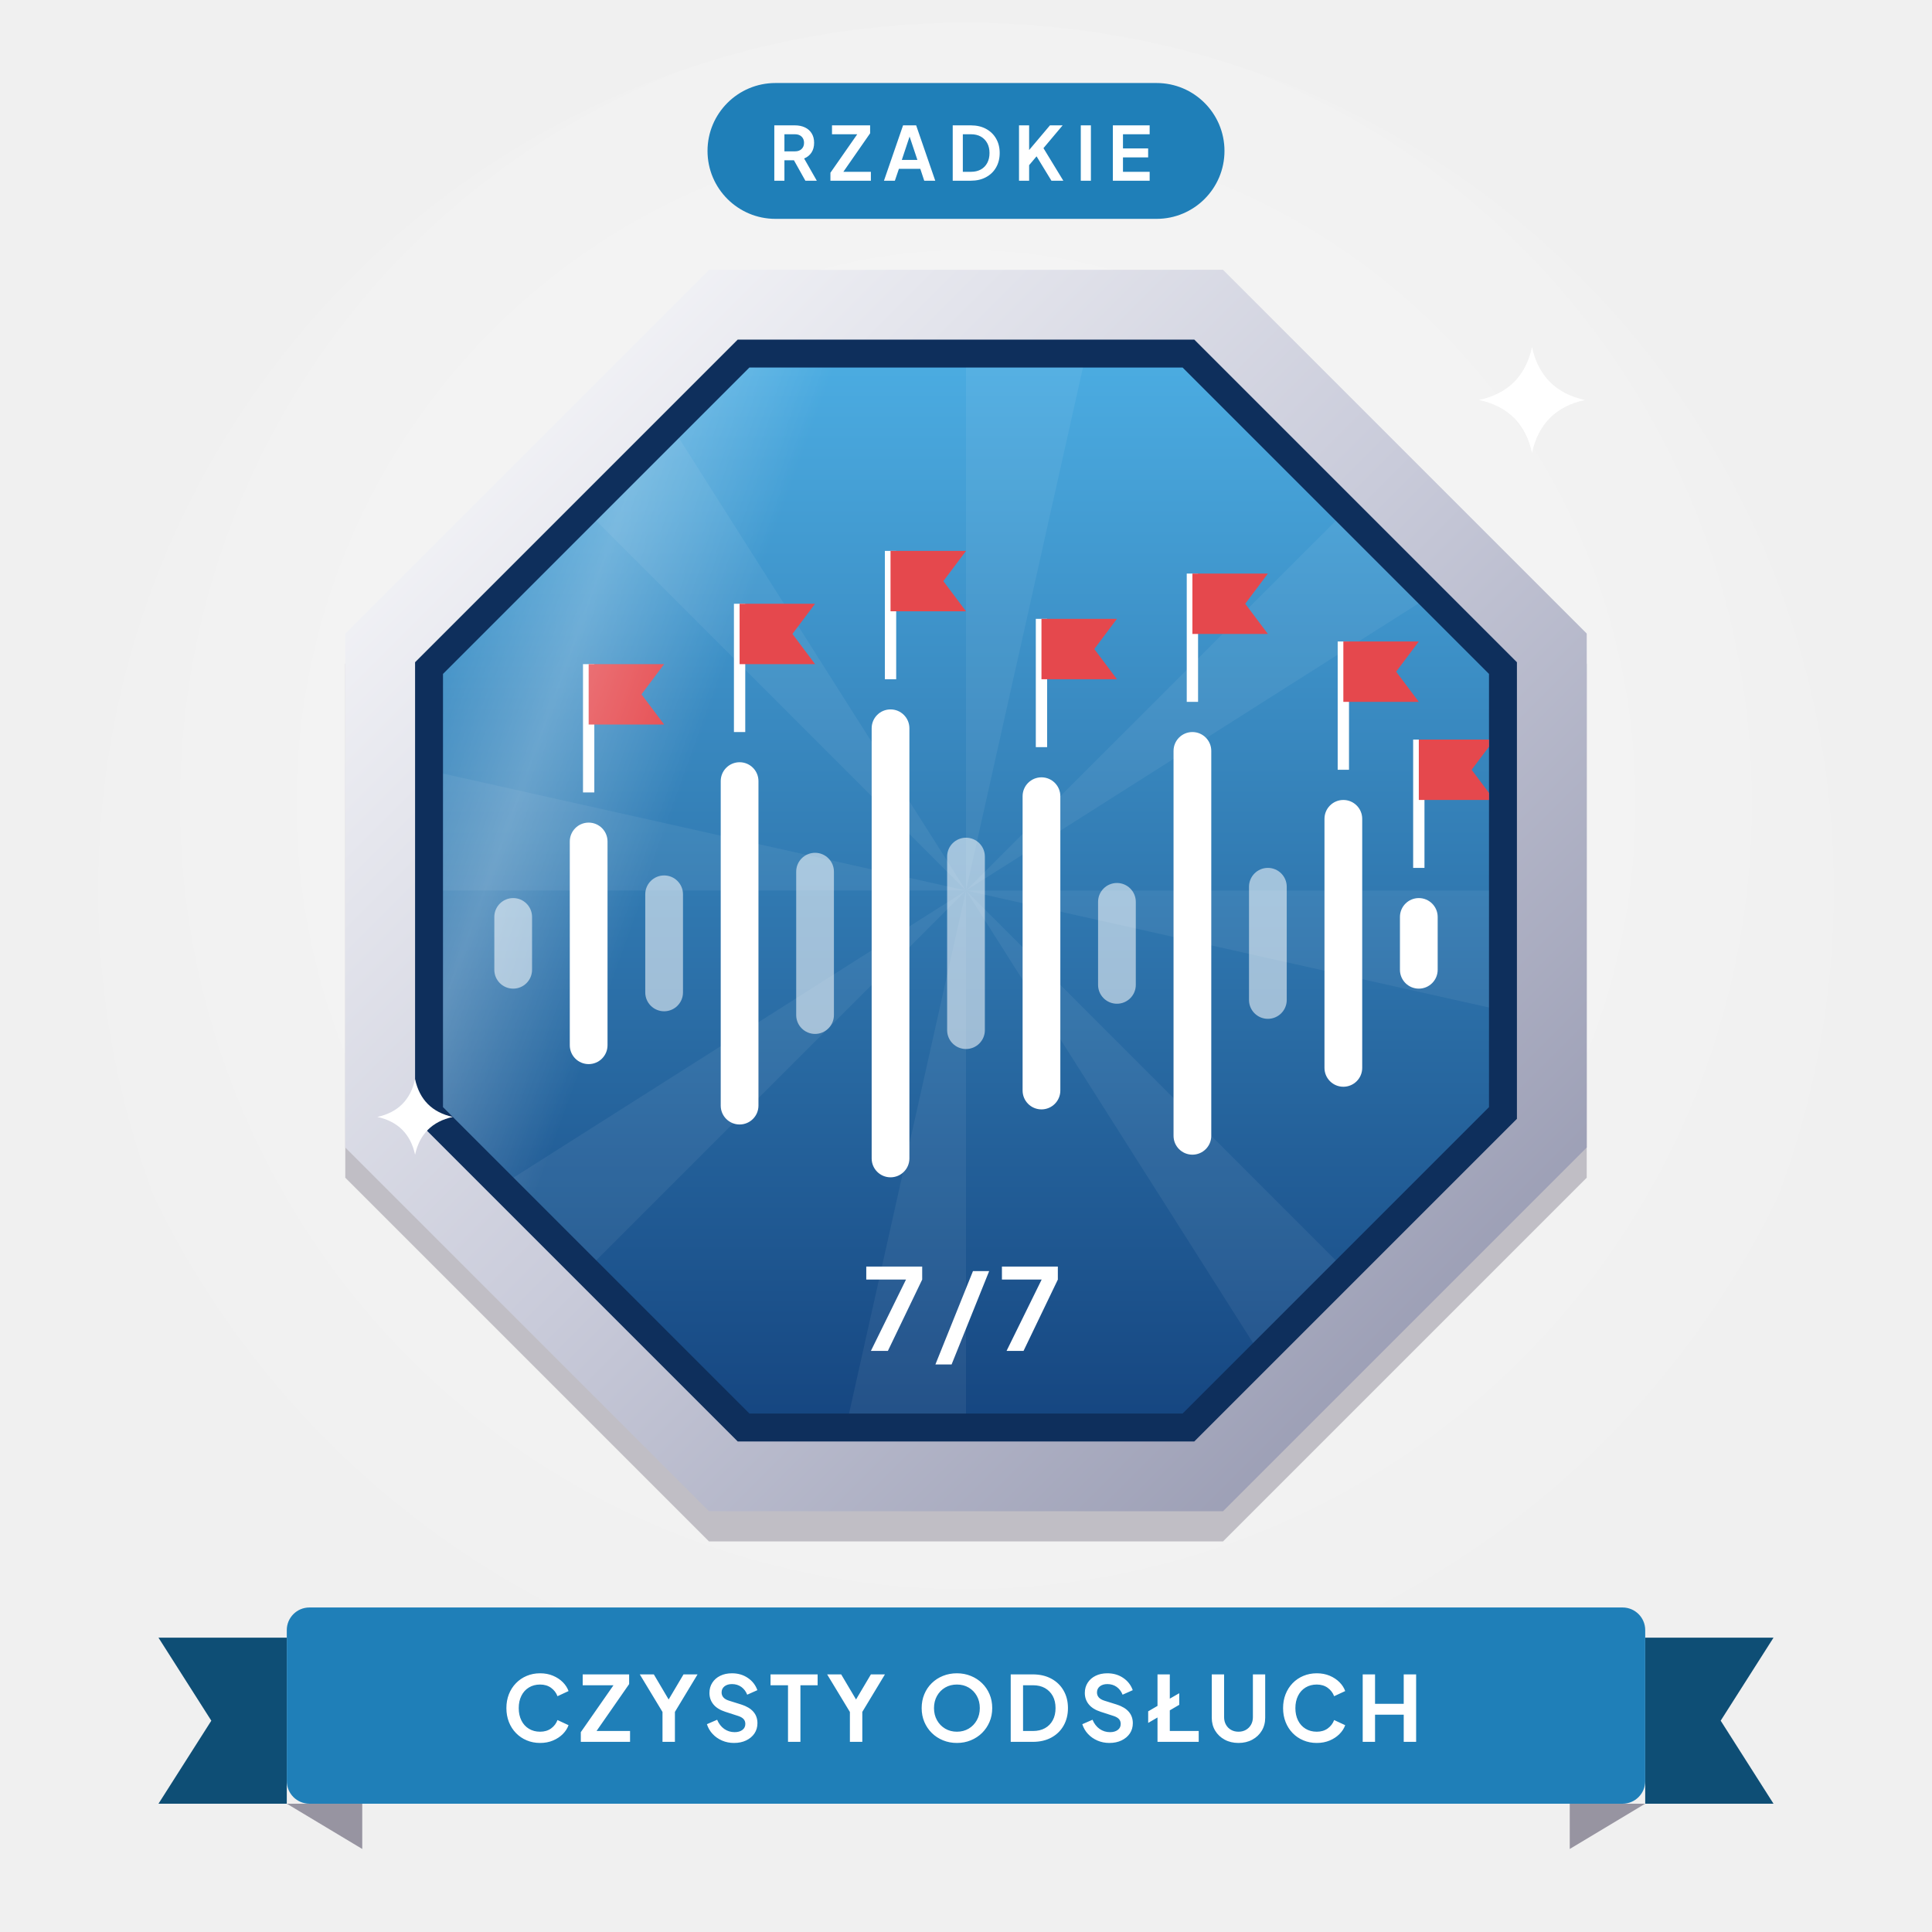
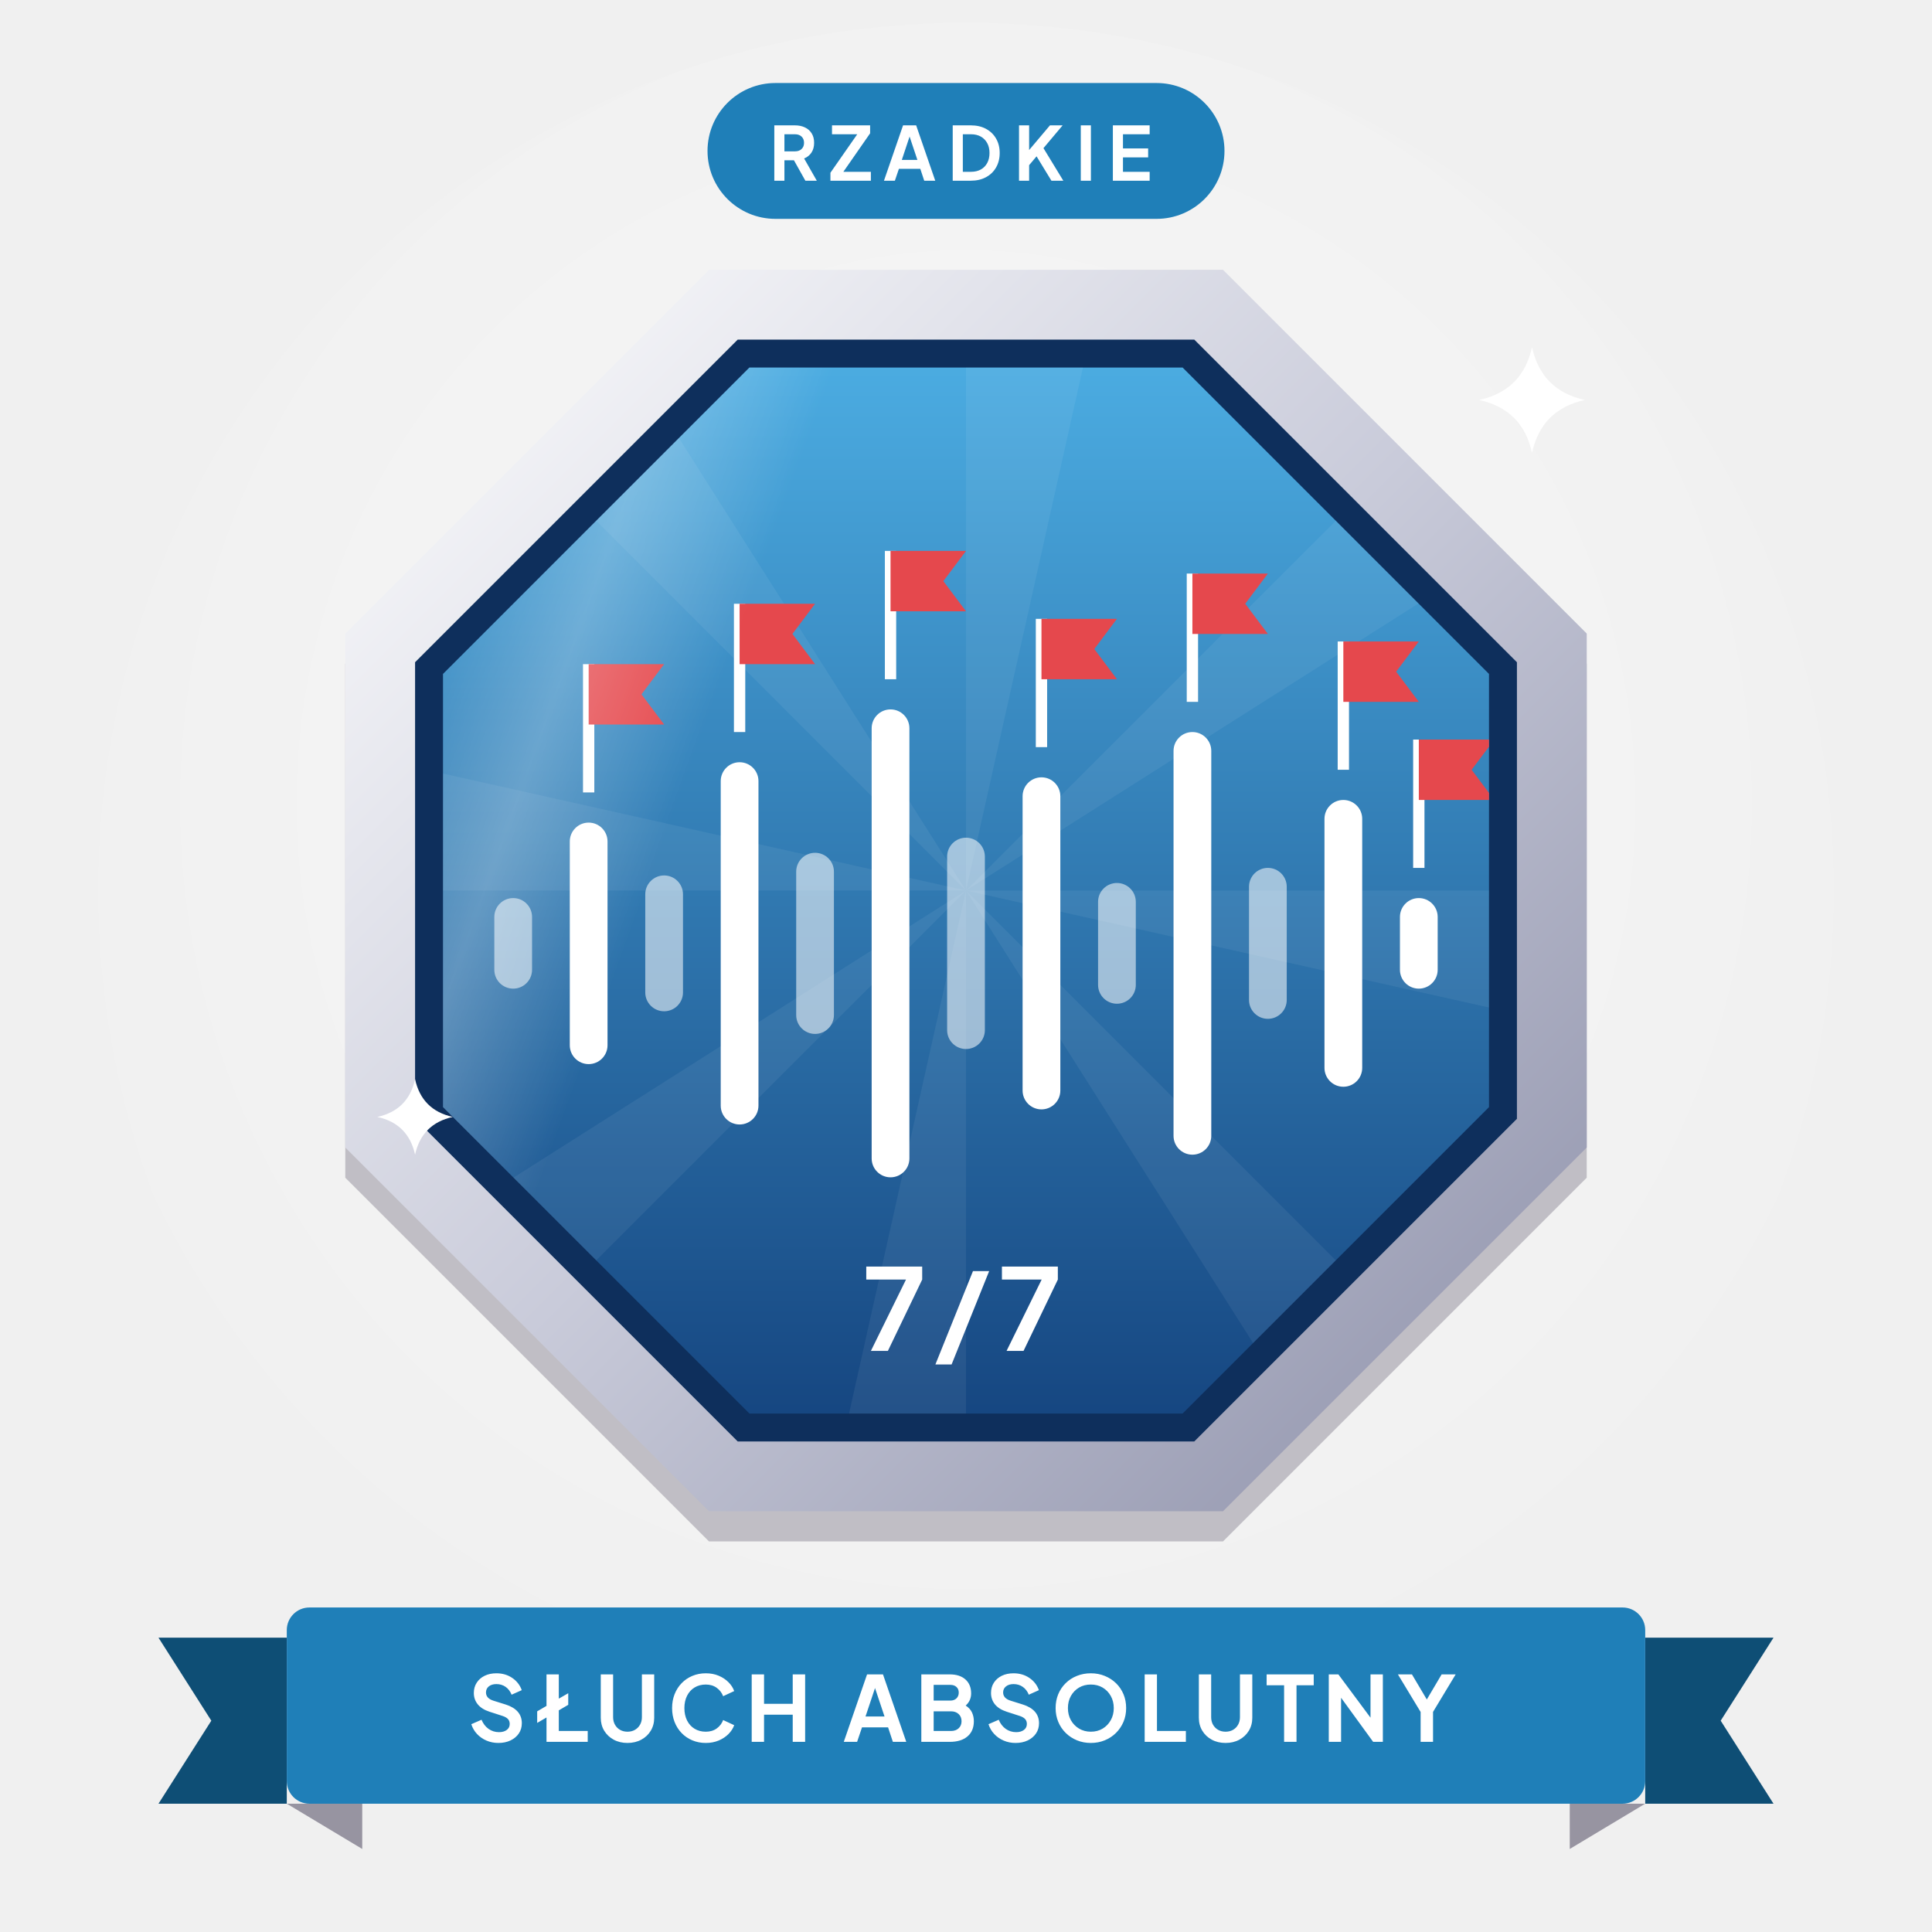
<svg xmlns="http://www.w3.org/2000/svg" id="static" viewBox="0 0 512 512" width="512" height="512">
  <style>
.a-blink{animation:a-blink 1.2s ease-in-out infinite}
.a-blink-slow{animation:a-blink 3s ease-in-out infinite}
.a-glow{animation:a-glow 5s ease-in-out infinite}
.a-pulse{animation:a-pulse 2.2s ease-in-out infinite}
.a-steam{animation:a-steam 2.8s ease-in-out infinite;transform-box:fill-box;transform-origin:center bottom}
.a-sway{animation:a-sway 6s ease-in-out infinite;transform-box:fill-box;transform-origin:center bottom}
.a-flutter{animation:a-flutter 4.5s ease-in-out infinite;transform-box:fill-box;transform-origin:center top}
.a-bounce{animation:a-bounce 2.6s ease-in-out infinite;transform-box:fill-box;transform-origin:center}
.a-ring{animation:a-ring 1.2s ease-in-out infinite;transform-box:fill-box;transform-origin:center}
.a-wave{animation:a-wave 1.2s ease-out infinite}
.a-grow{animation:a-grow .9s ease-in-out infinite;transform-box:fill-box;transform-origin:center}
.a-shimmer{animation:a-shimmer 3.5s ease-in-out infinite}
.d1{animation-delay:.35s}.d2{animation-delay:.7s}
@keyframes a-blink{0%,100%{opacity:1}50%{opacity:.2}}
@keyframes a-glow{0%,100%{opacity:1}50%{opacity:.65}}
@keyframes a-pulse{0%,100%{opacity:1}50%{opacity:.45}}
@keyframes a-steam{0%{opacity:0;transform:translateY(6px)}40%{opacity:.9}100%{opacity:0;transform:translateY(-10px)}}
@keyframes a-sway{0%,100%{transform:rotate(0)}50%{transform:rotate(1.6deg)}}
@keyframes a-flutter{0%,100%{transform:rotate(0)}50%{transform:rotate(-1.4deg)}}
@keyframes a-bounce{0%,70%,100%{transform:scale(1)}80%{transform:scale(1.18)}90%{transform:scale(.95)}}
@keyframes a-ring{0%,100%{transform:rotate(0)}10%{transform:rotate(-2.5deg)}20%{transform:rotate(2.5deg)}30%{transform:rotate(-2.5deg)}40%{transform:rotate(0)}}
@keyframes a-wave{0%{opacity:0}30%{opacity:1}100%{opacity:0}}
@keyframes a-grow{0%,100%{transform:scale(1)}50%{transform:scale(1.12)}}
@keyframes a-shimmer{0%,100%{opacity:.55}50%{opacity:1}}
@media (prefers-reduced-motion: reduce){*{animation:none!important}}
#static:target *{animation:none!important}
</style>
  <g id="item-odznaka" transform="translate(0 0) scale(1)">
    <defs>
      <linearGradient id="h-gold-odznaka" x1="0" y1="0" x2="1" y2="1">
        <stop offset="0" stop-color="#FFF1A8" />
        <stop offset="0.45" stop-color="#F2C94C" />
        <stop offset="0.7" stop-color="#C9962B" />
        <stop offset="1" stop-color="#FFE38A" />
      </linearGradient>
      <linearGradient id="h-silver-odznaka" x1="0" y1="0" x2="1" y2="1">
        <stop offset="0" stop-color="#FFFFFF" />
        <stop offset="0.5" stop-color="#C9CBDA" />
        <stop offset="1" stop-color="#8C8FA8" />
      </linearGradient>
      <linearGradient id="h-sapphire-odznaka" x1="0" y1="0" x2="0" y2="1">
        <stop offset="0" stop-color="#4FB3E8" />
        <stop offset="1" stop-color="#123F7A" />
      </linearGradient>
      <linearGradient id="h-enamel-odznaka" x1="0" y1="0" x2="0" y2="1">
        <stop offset="0" stop-color="#8A7BFF" />
        <stop offset="1" stop-color="#3F32B5" />
      </linearGradient>
      <linearGradient id="h-neon-odznaka" x1="0" y1="0" x2="0" y2="1">
        <stop offset="0" stop-color="#1B1236" />
        <stop offset="0.6" stop-color="#3B1D5E" />
        <stop offset="1" stop-color="#C2417A" />
      </linearGradient>
      <radialGradient id="h-glow-odznaka" cx="0.5" cy="0.45" r="0.55">
        <stop offset="0" stop-color="#FFFFFF" stop-opacity="0.55" />
        <stop offset="1" stop-color="#FFFFFF" stop-opacity="0" />
      </radialGradient>
      <linearGradient id="h-shine-odznaka" x1="0" y1="0" x2="1" y2="0">
        <stop offset="0" stop-color="#FFFFFF" stop-opacity="0" />
        <stop offset="0.5" stop-color="#FFFFFF" stop-opacity="0.5" />
        <stop offset="1" stop-color="#FFFFFF" stop-opacity="0" />
      </linearGradient>
      <clipPath id="h-oct-odznaka">
        <polygon points="394.6,293.4 313.4,374.6 198.6,374.6 117.4,293.4 117.4,178.6 198.6,97.4 313.4,97.4 394.6,178.6" />
      </clipPath>
      <clipPath id="h-hex-odznaka">
        <polygon points="392.8,315.0 256.0,394.0 119.2,315.0 119.2,157.0 256.0,78.0 392.8,157.0" />
      </clipPath>
      <clipPath id="h-sh-odznaka">
        <path d="M256 68 L402 118 V246 C402 346, 326 396, 256 426 C186 396, 110 346, 110 246 V118 Z" />
      </clipPath>
    </defs>
    <circle cx="256" cy="236" r="230" fill="url(#h-glow-odznaka)" />
    <polygon points="420.5,312.1 324.1,408.5 187.9,408.5 91.5,312.1 91.5,175.9 187.9,79.5 324.1,79.5 420.5,175.9" fill="#2B2440" opacity="0.25" />
    <polygon points="420.5,304.1 324.1,400.5 187.9,400.5 91.5,304.1 91.5,167.9 187.9,71.5 324.1,71.5 420.5,167.9" fill="url(#h-silver-odznaka)" />
    <polygon points="402.0,296.5 316.5,382.0 195.5,382.0 110.0,296.5 110.0,175.5 195.5,90.0 316.5,90.0 402.0,175.5" fill="#0E2F5C" />
    <g clip-path="url(#h-oct-odznaka)">
      <rect x="96" y="76" width="320" height="320" fill="url(#h-sapphire-odznaka)" />
      <path d="M256 236 L516 236 L509.733 292.74 Z" fill="#FFFFFF" opacity="0.06" />
      <path d="M256 236 L439.848 419.848 L395.296 455.538 Z" fill="#FFFFFF" opacity="0.06" />
      <path d="M256 236 L256 496 L199.26 489.733 Z" fill="#FFFFFF" opacity="0.06" />
      <path d="M256 236 L72.152 419.848 L36.462 375.296 Z" fill="#FFFFFF" opacity="0.06" />
      <path d="M256 236 L-4 236 L2.267 179.26 Z" fill="#FFFFFF" opacity="0.06" />
      <path d="M256 236 L72.152 52.152 L116.704 16.462 Z" fill="#FFFFFF" opacity="0.06" />
      <path d="M256 236 L256 -24 L312.74 -17.733 Z" fill="#FFFFFF" opacity="0.06" />
      <path d="M256 236 L439.848 52.152 L475.538 96.704 Z" fill="#FFFFFF" opacity="0.06" />
      <rect x="131" y="238" width="10" height="24" rx="5" fill="#FFFFFF" opacity="0.55" />
      <rect x="151" y="218" width="10" height="64" rx="5" fill="#FFFFFF" opacity="1" />
      <rect x="171" y="232" width="10" height="36" rx="5" fill="#FFFFFF" opacity="0.55" />
      <rect x="191" y="202" width="10" height="96" rx="5" fill="#FFFFFF" opacity="1" />
      <rect x="211" y="226" width="10" height="48" rx="5" fill="#FFFFFF" opacity="0.55" />
      <rect x="231" y="188" width="10" height="124" rx="5" fill="#FFFFFF" opacity="1" />
      <rect x="251" y="222" width="10" height="56" rx="5" fill="#FFFFFF" opacity="0.55" />
      <rect x="271" y="206" width="10" height="88" rx="5" fill="#FFFFFF" opacity="1" />
      <rect x="291" y="234" width="10" height="32" rx="5" fill="#FFFFFF" opacity="0.55" />
      <rect x="311" y="194" width="10" height="112" rx="5" fill="#FFFFFF" opacity="1" />
      <rect x="331" y="230" width="10" height="40" rx="5" fill="#FFFFFF" opacity="0.55" />
      <rect x="351" y="212" width="10" height="76" rx="5" fill="#FFFFFF" opacity="1" />
      <rect x="371" y="238" width="10" height="24" rx="5" fill="#FFFFFF" opacity="1" />
      <path d="M156 210 v-34" stroke="#FFFFFF" stroke-width="3" />
      <path d="M156 176 h20 l-6 8 l6 8 h-20 z" fill="#E5484D" />
      <path d="M196 194 v-34" stroke="#FFFFFF" stroke-width="3" />
      <path d="M196 160 h20 l-6 8 l6 8 h-20 z" fill="#E5484D" />
      <path d="M236 180 v-34" stroke="#FFFFFF" stroke-width="3" />
      <path d="M236 146 h20 l-6 8 l6 8 h-20 z" fill="#E5484D" />
      <path d="M276 198 v-34" stroke="#FFFFFF" stroke-width="3" />
      <path d="M276 164 h20 l-6 8 l6 8 h-20 z" fill="#E5484D" />
      <path d="M316 186 v-34" stroke="#FFFFFF" stroke-width="3" />
      <path d="M316 152 h20 l-6 8 l6 8 h-20 z" fill="#E5484D" />
      <path d="M356 204 v-34" stroke="#FFFFFF" stroke-width="3" />
      <path d="M356 170 h20 l-6 8 l6 8 h-20 z" fill="#E5484D" />
      <path d="M376 230 v-34" stroke="#FFFFFF" stroke-width="3" />
      <path d="M376 196 h20 l-6 8 l6 8 h-20 z" fill="#E5484D" />
      <path d="M235.30 358L230.80 358L240.10 339.10L229.57 339.10L229.57 335.65L244.39 335.65L244.39 339.10L235.30 358ZM252.18 361.60L247.89 361.60L257.85 336.85L262.14 336.85L252.18 361.60ZM271.25 358L266.75 358L276.05 339.10L265.52 339.10L265.52 335.65L280.34 335.65L280.34 339.10L271.25 358Z" fill="#FFFFFF" />
      <rect x="96" y="76" width="80" height="320" fill="url(#h-shine-odznaka)" transform="rotate(20 256 236)" opacity="0.5" />
    </g>
    <rect x="187.5" y="22" width="137" height="36" rx="18" fill="#1F7FB8" />
    <path d="M207.88 47.89L205.20 47.89L205.20 33.22L210.65 33.22Q212.15 33.22 213.30 33.76Q214.46 34.30 215.10 35.34Q215.75 36.37 215.75 37.85L215.75 37.85Q215.75 39.38 215.04 40.45Q214.32 41.51 213.10 42.00L213.10 42.00L216.46 47.89L213.43 47.89L210.40 42.47L207.88 42.47L207.88 47.89ZM207.88 35.58L207.88 40.11L210.69 40.11Q211.78 40.11 212.43 39.49Q213.08 38.87 213.08 37.85L213.08 37.85Q213.08 36.82 212.43 36.20Q211.78 35.58 210.69 35.58L210.69 35.58L207.88 35.58ZM230.79 47.89L220.07 47.89L220.07 45.78L227.18 35.58L220.49 35.58L220.49 33.22L230.59 33.22L230.59 35.33L223.50 45.53L230.79 45.53L230.79 47.89ZM237.15 47.89L234.26 47.89L239.32 33.22L242.79 33.22L247.85 47.89L244.93 47.89L243.89 44.74L238.22 44.74L237.15 47.89ZM241.05 36.19L238.99 42.38L243.12 42.38L241.05 36.19ZM257.27 47.89L252.48 47.89L252.48 33.22L257.27 33.22Q259.59 33.22 261.31 34.15Q263.04 35.09 263.98 36.74Q264.93 38.40 264.93 40.54L264.93 40.54Q264.93 42.69 263.98 44.36Q263.04 46.02 261.31 46.95Q259.59 47.89 257.27 47.89L257.27 47.89ZM255.16 35.58L255.16 45.53L257.33 45.53Q258.82 45.53 259.93 44.92Q261.03 44.31 261.63 43.18Q262.23 42.06 262.23 40.54L262.23 40.54Q262.23 39.03 261.62 37.92Q261.01 36.80 259.92 36.19Q258.82 35.58 257.33 35.58L257.33 35.58L255.16 35.58ZM272.73 47.89L270.05 47.89L270.05 33.22L272.73 33.22L272.73 39.76L278.25 33.22L281.61 33.22L276.53 39.26L281.79 47.89L278.64 47.89L274.70 41.43L272.73 43.77L272.73 47.89ZM289.10 47.89L286.42 47.89L286.42 33.22L289.10 33.22L289.10 47.89ZM304.67 47.89L294.92 47.89L294.92 33.22L304.67 33.22L304.67 35.58L297.60 35.58L297.60 39.34L304.27 39.34L304.27 41.71L297.60 41.71L297.60 45.53L304.67 45.53L304.67 47.89Z" fill="#FFFFFF" />
    <path d="M406 92 q2.52 11.48 14 14 q-11.48 2.52 -14 14 q-2.52 -11.48 -14 -14 q11.48 -2.52 14 -14 z" fill="#FFFFFF" />
    <path d="M110 286 q1.8 8.2 10 10 q-8.2 1.8 -10 10 q-1.8 -8.2 -10 -10 q8.2 -1.8 10 -10 z" fill="#FFFFFF" />
    <path d="M42 434 h34 v44 h-34 l14 -22 z" fill="#0E4E75" />
    <path d="M470 434 h-34 v44 h34 l-14 -22 z" fill="#0E4E75" />
    <rect x="76" y="426" width="360" height="52" rx="6" fill="#1F7FB8" />
    <path d="M76 478 l20 12 v-12 z M436 478 l-20 12 v-12 z" fill="#2B2440" opacity="0.45" />
-     <path d="M143.13 461.90L143.13 461.90Q141.21 461.90 139.58 461.21Q137.95 460.53 136.74 459.28Q135.52 458.03 134.86 456.34Q134.20 454.65 134.20 452.66L134.20 452.66Q134.20 450.67 134.86 448.99Q135.52 447.31 136.74 446.06Q137.95 444.81 139.58 444.13Q141.21 443.44 143.13 443.44L143.13 443.44Q145.03 443.44 146.56 444.09Q148.10 444.74 149.16 445.81Q150.21 446.87 150.67 448.15L150.67 448.15L147.74 449.51Q147.24 448.17 146.04 447.29Q144.84 446.42 143.13 446.42L143.13 446.42Q141.45 446.42 140.17 447.20Q138.88 447.98 138.18 449.39Q137.47 450.81 137.47 452.66L137.47 452.66Q137.47 454.53 138.18 455.95Q138.88 457.36 140.17 458.14Q141.45 458.92 143.13 458.92L143.13 458.92Q144.84 458.92 146.04 458.06Q147.24 457.19 147.74 455.83L147.74 455.83L150.67 457.19Q150.21 458.47 149.16 459.53Q148.10 460.60 146.56 461.25Q145.03 461.90 143.13 461.90ZM166.97 461.61L153.92 461.61L153.92 459.04L162.58 446.61L154.42 446.61L154.42 443.73L166.73 443.73L166.73 446.30L158.09 458.73L166.97 458.73L166.97 461.61ZM178.86 461.61L175.57 461.61L175.57 453.69L169.55 443.73L173.27 443.73L177.20 450.38L181.14 443.73L184.86 443.73L178.86 453.67L178.86 461.61ZM194.52 461.90L194.52 461.90Q192.81 461.90 191.36 461.27Q189.91 460.65 188.86 459.53Q187.82 458.42 187.34 456.93L187.34 456.93L190.05 455.75Q190.70 457.31 191.92 458.18Q193.15 459.04 194.68 459.04L194.68 459.04Q195.96 459.04 196.74 458.45Q197.52 457.87 197.52 456.86L197.52 456.86Q197.52 456.07 197.05 455.56Q196.58 455.06 195.64 454.75L195.64 454.75L192.21 453.64Q190.12 452.97 189.07 451.69Q188.01 450.40 188.01 448.65L188.01 448.65Q188.01 447.11 188.77 445.94Q189.52 444.76 190.87 444.10Q192.21 443.44 193.99 443.44L193.99 443.44Q196.39 443.44 198.19 444.67Q199.99 445.89 200.71 447.91L200.71 447.91L198.02 449.11Q197.49 447.79 196.44 447.04Q195.38 446.30 193.99 446.30L193.99 446.30Q192.74 446.30 191.98 446.91Q191.23 447.52 191.23 448.51L191.23 448.51Q191.23 450.07 193.17 450.69L193.17 450.69L196.46 451.72Q200.73 453.09 200.73 456.67L200.73 456.67Q200.73 458.20 199.94 459.38Q199.15 460.55 197.74 461.23Q196.34 461.90 194.52 461.90ZM212.12 461.61L208.83 461.61L208.83 446.61L204.20 446.61L204.20 443.73L216.68 443.73L216.68 446.61L212.12 446.61L212.12 461.61ZM228.52 461.61L225.23 461.61L225.23 453.69L219.20 443.73L222.92 443.73L226.86 450.38L230.80 443.73L234.52 443.73L228.52 453.67L228.52 461.61ZM253.59 461.90L253.59 461.90Q251.60 461.90 249.90 461.20Q248.21 460.51 246.94 459.26Q245.67 458.01 244.96 456.33Q244.25 454.65 244.25 452.66L244.25 452.66Q244.25 450.67 244.95 448.99Q245.64 447.31 246.92 446.06Q248.19 444.81 249.89 444.13Q251.60 443.44 253.59 443.44L253.59 443.44Q255.58 443.44 257.28 444.14Q258.99 444.83 260.26 446.07Q261.53 447.31 262.24 448.99Q262.95 450.67 262.95 452.66L262.95 452.66Q262.95 454.65 262.23 456.33Q261.51 458.01 260.24 459.26Q258.96 460.51 257.27 461.20Q255.58 461.90 253.59 461.90ZM253.59 458.92L253.59 458.92Q255.34 458.92 256.71 458.11Q258.08 457.29 258.87 455.87Q259.66 454.46 259.66 452.66L259.66 452.66Q259.66 450.86 258.87 449.44Q258.08 448.03 256.71 447.22Q255.34 446.42 253.59 446.42L253.59 446.42Q251.84 446.42 250.47 447.22Q249.10 448.03 248.31 449.44Q247.52 450.86 247.52 452.66L247.52 452.66Q247.52 454.46 248.31 455.87Q249.10 457.29 250.48 458.11Q251.86 458.92 253.59 458.92ZM273.68 461.61L267.85 461.61L267.85 443.73L273.68 443.73Q276.52 443.73 278.62 444.87Q280.72 446.01 281.87 448.03Q283.02 450.04 283.02 452.66L283.02 452.66Q283.02 455.27 281.87 457.30Q280.72 459.33 278.62 460.47Q276.52 461.61 273.68 461.61L273.68 461.61ZM271.12 446.61L271.12 458.73L273.76 458.73Q275.58 458.73 276.92 457.99Q278.27 457.24 279 455.87Q279.73 454.51 279.73 452.66L279.73 452.66Q279.73 450.81 278.99 449.45Q278.24 448.10 276.91 447.35Q275.58 446.61 273.76 446.61L273.76 446.61L271.12 446.61ZM294.00 461.90L294.00 461.90Q292.29 461.90 290.84 461.27Q289.39 460.65 288.34 459.53Q287.30 458.42 286.82 456.93L286.82 456.93L289.53 455.75Q290.18 457.31 291.40 458.18Q292.63 459.04 294.16 459.04L294.16 459.04Q295.44 459.04 296.22 458.45Q297.00 457.87 297.00 456.86L297.00 456.86Q297.00 456.07 296.53 455.56Q296.06 455.06 295.12 454.75L295.12 454.75L291.69 453.64Q289.60 452.97 288.55 451.69Q287.49 450.40 287.49 448.65L287.49 448.65Q287.49 447.11 288.25 445.94Q289.00 444.76 290.35 444.10Q291.69 443.44 293.47 443.44L293.47 443.44Q295.87 443.44 297.67 444.67Q299.47 445.89 300.19 447.91L300.19 447.91L297.50 449.11Q296.97 447.79 295.92 447.04Q294.86 446.30 293.47 446.30L293.47 446.30Q292.22 446.30 291.46 446.91Q290.71 447.52 290.71 448.51L290.71 448.51Q290.71 450.07 292.65 450.69L292.65 450.69L295.94 451.72Q300.21 453.09 300.21 456.67L300.21 456.67Q300.21 458.20 299.42 459.38Q298.63 460.55 297.22 461.23Q295.82 461.90 294.00 461.90ZM317.67 461.61L306.75 461.61L306.75 455.15L304.28 456.59L304.28 453.52L306.75 452.08L306.75 443.73L310.01 443.73L310.01 450.16L312.51 448.72L312.51 451.79L310.01 453.26L310.01 458.73L317.67 458.73L317.67 461.61ZM328.21 461.90L328.21 461.90Q326.15 461.90 324.55 461.03Q322.96 460.17 322.04 458.66Q321.13 457.15 321.13 455.23L321.13 455.23L321.13 443.73L324.40 443.73L324.40 455.06Q324.40 456.19 324.89 457.06Q325.38 457.94 326.24 458.43Q327.11 458.92 328.21 458.92L328.21 458.92Q329.32 458.92 330.18 458.43Q331.04 457.94 331.54 457.06Q332.03 456.19 332.03 455.06L332.03 455.06L332.03 443.73L335.29 443.73L335.29 455.23Q335.29 457.15 334.38 458.66Q333.47 460.17 331.87 461.03Q330.28 461.90 328.21 461.90ZM348.96 461.90L348.96 461.90Q347.04 461.90 345.40 461.21Q343.77 460.53 342.56 459.28Q341.35 458.03 340.69 456.34Q340.03 454.65 340.03 452.66L340.03 452.66Q340.03 450.67 340.69 448.99Q341.35 447.31 342.56 446.06Q343.77 444.81 345.40 444.13Q347.04 443.44 348.96 443.44L348.96 443.44Q350.85 443.44 352.39 444.09Q353.92 444.74 354.98 445.81Q356.04 446.87 356.49 448.15L356.49 448.15L353.56 449.51Q353.06 448.17 351.86 447.29Q350.66 446.42 348.96 446.42L348.96 446.42Q347.28 446.42 345.99 447.20Q344.71 447.98 344 449.39Q343.29 450.81 343.29 452.66L343.29 452.66Q343.29 454.53 344 455.95Q344.71 457.36 345.99 458.14Q347.28 458.92 348.96 458.92L348.96 458.92Q350.66 458.92 351.86 458.06Q353.06 457.19 353.56 455.83L353.56 455.83L356.49 457.19Q356.04 458.47 354.98 459.53Q353.92 460.60 352.39 461.25Q350.85 461.90 348.96 461.90ZM364.40 461.61L361.13 461.61L361.13 443.73L364.40 443.73L364.40 451.53L372.00 451.53L372.00 443.73L375.29 443.73L375.29 461.61L372.00 461.61L372.00 454.41L364.40 454.41L364.40 461.61Z" fill="#FFFFFF" />
+     <path d="M132.08 461.90L132.08 461.90Q130.37 461.90 128.92 461.27Q127.47 460.65 126.42 459.53Q125.38 458.42 124.90 456.93L124.90 456.93L127.61 455.75Q128.26 457.31 129.48 458.18Q130.71 459.04 132.24 459.04L132.24 459.04Q133.52 459.04 134.30 458.45Q135.08 457.87 135.08 456.86L135.08 456.86Q135.08 456.07 134.61 455.56Q134.14 455.06 133.20 454.75L133.20 454.75L129.77 453.64Q127.68 452.97 126.63 451.69Q125.57 450.40 125.57 448.65L125.57 448.65Q125.57 447.11 126.33 445.94Q127.08 444.76 128.43 444.10Q129.77 443.44 131.55 443.44L131.55 443.44Q133.95 443.44 135.75 444.67Q137.55 445.89 138.27 447.91L138.27 447.91L135.58 449.11Q135.05 447.79 134.00 447.04Q132.94 446.30 131.55 446.30L131.55 446.30Q130.30 446.30 129.54 446.91Q128.79 447.52 128.79 448.51L128.79 448.51Q128.79 450.07 130.73 450.69L130.73 450.69L134.02 451.72Q138.29 453.09 138.29 456.67L138.29 456.67Q138.29 458.20 137.50 459.38Q136.71 460.55 135.30 461.23Q133.90 461.90 132.08 461.90ZM155.75 461.61L144.83 461.61L144.83 455.15L142.36 456.59L142.36 453.52L144.83 452.08L144.83 443.73L148.09 443.73L148.09 450.16L150.59 448.72L150.59 451.79L148.09 453.26L148.09 458.73L155.75 458.73L155.75 461.61ZM166.29 461.90L166.29 461.90Q164.23 461.90 162.63 461.03Q161.04 460.17 160.12 458.66Q159.21 457.15 159.21 455.23L159.21 455.23L159.21 443.73L162.48 443.73L162.48 455.06Q162.48 456.19 162.97 457.06Q163.46 457.94 164.32 458.43Q165.19 458.92 166.29 458.92L166.29 458.92Q167.40 458.92 168.26 458.43Q169.12 457.94 169.62 457.06Q170.11 456.19 170.11 455.06L170.11 455.06L170.11 443.73L173.37 443.73L173.37 455.23Q173.37 457.15 172.46 458.66Q171.55 460.17 169.95 461.03Q168.36 461.90 166.29 461.90ZM187.04 461.90L187.04 461.90Q185.12 461.90 183.48 461.21Q181.85 460.53 180.64 459.28Q179.43 458.03 178.77 456.34Q178.11 454.65 178.11 452.66L178.11 452.66Q178.11 450.67 178.77 448.99Q179.43 447.31 180.64 446.06Q181.85 444.81 183.48 444.13Q185.12 443.44 187.04 443.44L187.04 443.44Q188.93 443.44 190.47 444.09Q192.00 444.74 193.06 445.81Q194.12 446.87 194.57 448.15L194.57 448.15L191.64 449.51Q191.14 448.17 189.94 447.29Q188.74 446.42 187.04 446.42L187.04 446.42Q185.36 446.42 184.07 447.20Q182.79 447.98 182.08 449.39Q181.37 450.81 181.37 452.66L181.37 452.66Q181.37 454.53 182.08 455.95Q182.79 457.36 184.07 458.14Q185.36 458.92 187.04 458.92L187.04 458.92Q188.74 458.92 189.94 458.06Q191.14 457.19 191.64 455.83L191.64 455.83L194.57 457.19Q194.12 458.47 193.06 459.53Q192.00 460.60 190.47 461.25Q188.93 461.90 187.04 461.90ZM202.48 461.61L199.21 461.61L199.21 443.73L202.48 443.73L202.48 451.53L210.08 451.53L210.08 443.73L213.37 443.73L213.37 461.61L210.08 461.61L210.08 454.41L202.48 454.41L202.48 461.61ZM227.14 461.61L223.61 461.61L229.78 443.73L234.00 443.73L240.17 461.61L236.62 461.61L235.35 457.77L228.44 457.77L227.14 461.61ZM231.89 447.35L229.37 454.89L234.41 454.89L231.89 447.35ZM251.70 461.61L244.16 461.61L244.16 443.73L251.70 443.73Q254.34 443.73 255.85 445.07Q257.36 446.42 257.36 448.77L257.36 448.77Q257.36 449.68 257.02 450.50Q256.67 451.31 255.92 451.99L255.92 451.99Q257.12 452.78 257.60 453.85Q258.08 454.91 258.08 456.14L258.08 456.14Q258.08 458.73 256.39 460.17Q254.70 461.61 251.70 461.61L251.70 461.61ZM247.43 446.51L247.43 450.67L251.87 450.67Q252.88 450.67 253.48 450.08Q254.08 449.49 254.08 448.55L254.08 448.55Q254.08 447.62 253.48 447.07Q252.88 446.51 251.87 446.51L251.87 446.51L247.43 446.51ZM247.43 453.52L247.43 458.73L252.04 458.73Q253.28 458.73 254.05 458.02Q254.82 457.31 254.82 456.14L254.82 456.14Q254.82 454.96 254.05 454.24Q253.28 453.52 252.04 453.52L252.04 453.52L247.43 453.52ZM269.13 461.90L269.13 461.90Q267.43 461.90 265.98 461.27Q264.52 460.65 263.48 459.53Q262.44 458.42 261.96 456.93L261.96 456.93L264.67 455.75Q265.32 457.31 266.54 458.18Q267.76 459.04 269.30 459.04L269.30 459.04Q270.57 459.04 271.35 458.45Q272.13 457.87 272.13 456.86L272.13 456.86Q272.13 456.07 271.66 455.56Q271.20 455.06 270.26 454.75L270.26 454.75L266.83 453.64Q264.74 452.97 263.68 451.69Q262.63 450.40 262.63 448.65L262.63 448.65Q262.63 447.11 263.38 445.94Q264.14 444.76 265.48 444.10Q266.83 443.44 268.60 443.44L268.60 443.44Q271.00 443.44 272.80 444.67Q274.60 445.89 275.32 447.91L275.32 447.91L272.64 449.11Q272.11 447.79 271.05 447.04Q270.00 446.30 268.60 446.30L268.60 446.30Q267.36 446.30 266.60 446.91Q265.84 447.52 265.84 448.51L265.84 448.51Q265.84 450.07 267.79 450.69L267.79 450.69L271.08 451.72Q275.35 453.09 275.35 456.67L275.35 456.67Q275.35 458.20 274.56 459.38Q273.76 460.55 272.36 461.23Q270.96 461.90 269.13 461.90ZM289.08 461.90L289.08 461.90Q287.09 461.90 285.40 461.20Q283.71 460.51 282.44 459.26Q281.16 458.01 280.46 456.33Q279.75 454.65 279.75 452.66L279.75 452.66Q279.75 450.67 280.44 448.99Q281.14 447.31 282.41 446.06Q283.68 444.81 285.39 444.13Q287.09 443.44 289.08 443.44L289.08 443.44Q291.08 443.44 292.78 444.14Q294.48 444.83 295.76 446.07Q297.03 447.31 297.74 448.99Q298.44 450.67 298.44 452.66L298.44 452.66Q298.44 454.65 297.72 456.33Q297.00 458.01 295.73 459.26Q294.46 460.51 292.77 461.20Q291.08 461.90 289.08 461.90ZM289.08 458.92L289.08 458.92Q290.84 458.92 292.20 458.11Q293.57 457.29 294.36 455.87Q295.16 454.46 295.16 452.66L295.16 452.66Q295.16 450.86 294.36 449.44Q293.57 448.03 292.20 447.22Q290.84 446.42 289.08 446.42L289.08 446.42Q287.33 446.42 285.96 447.22Q284.60 448.03 283.80 449.44Q283.01 450.86 283.01 452.66L283.01 452.66Q283.01 454.46 283.80 455.87Q284.60 457.29 285.98 458.11Q287.36 458.92 289.08 458.92ZM314.27 461.61L303.35 461.61L303.35 443.73L306.61 443.73L306.61 458.73L314.27 458.73L314.27 461.61ZM324.79 461.90L324.79 461.90Q322.72 461.90 321.13 461.03Q319.53 460.17 318.62 458.66Q317.71 457.15 317.71 455.23L317.71 455.23L317.71 443.73L320.97 443.73L320.97 455.06Q320.97 456.19 321.46 457.06Q321.96 457.94 322.82 458.43Q323.68 458.92 324.79 458.92L324.79 458.92Q325.89 458.92 326.76 458.43Q327.62 457.94 328.11 457.06Q328.60 456.19 328.60 455.06L328.60 455.06L328.60 443.73L331.87 443.73L331.87 455.23Q331.87 457.15 330.96 458.66Q330.04 460.17 328.45 461.03Q326.85 461.90 324.79 461.90ZM343.59 461.61L340.30 461.61L340.30 446.61L335.67 446.61L335.67 443.73L348.15 443.73L348.15 446.61L343.59 446.61L343.59 461.61ZM355.40 461.61L352.14 461.61L352.14 443.73L354.68 443.73L363.20 455.20L363.20 443.73L366.47 443.73L366.47 461.61L363.90 461.61L355.40 449.92L355.40 461.61ZM379.77 461.61L376.48 461.61L376.48 453.69L370.46 443.73L374.18 443.73L378.12 450.38L382.05 443.73L385.77 443.73L379.77 453.67L379.77 461.61Z" fill="#FFFFFF" />
  </g>
</svg>
